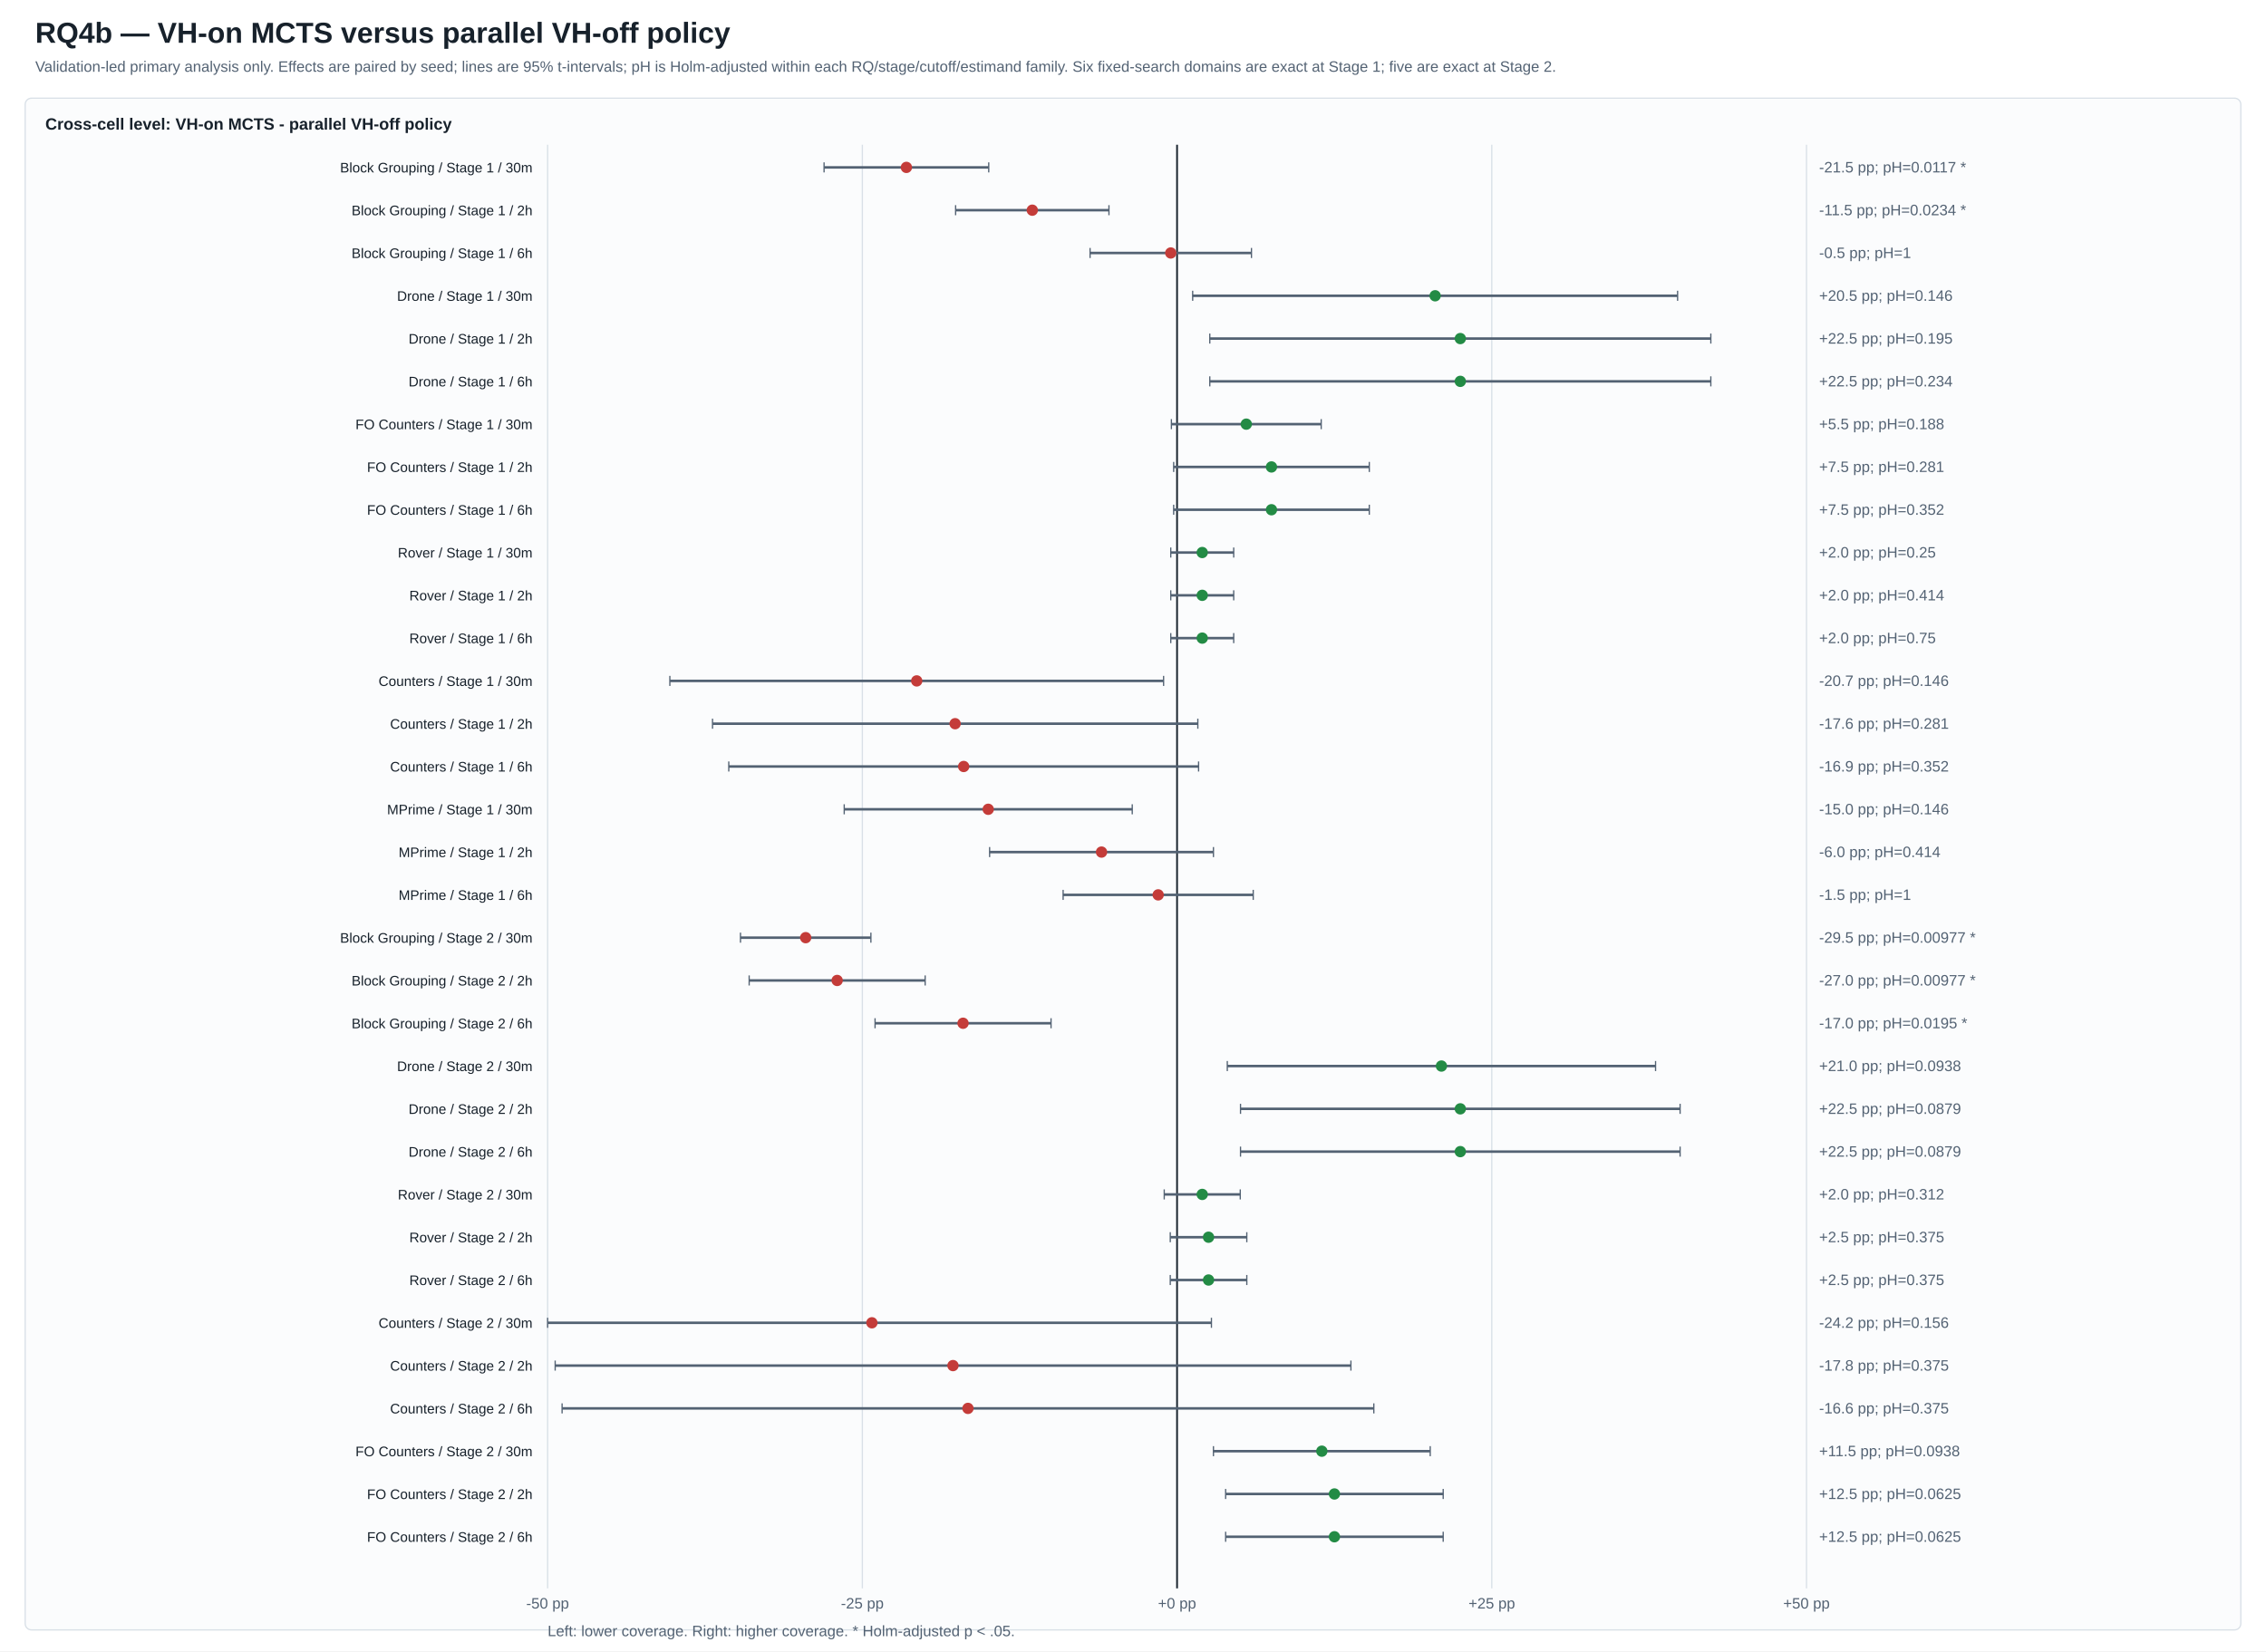
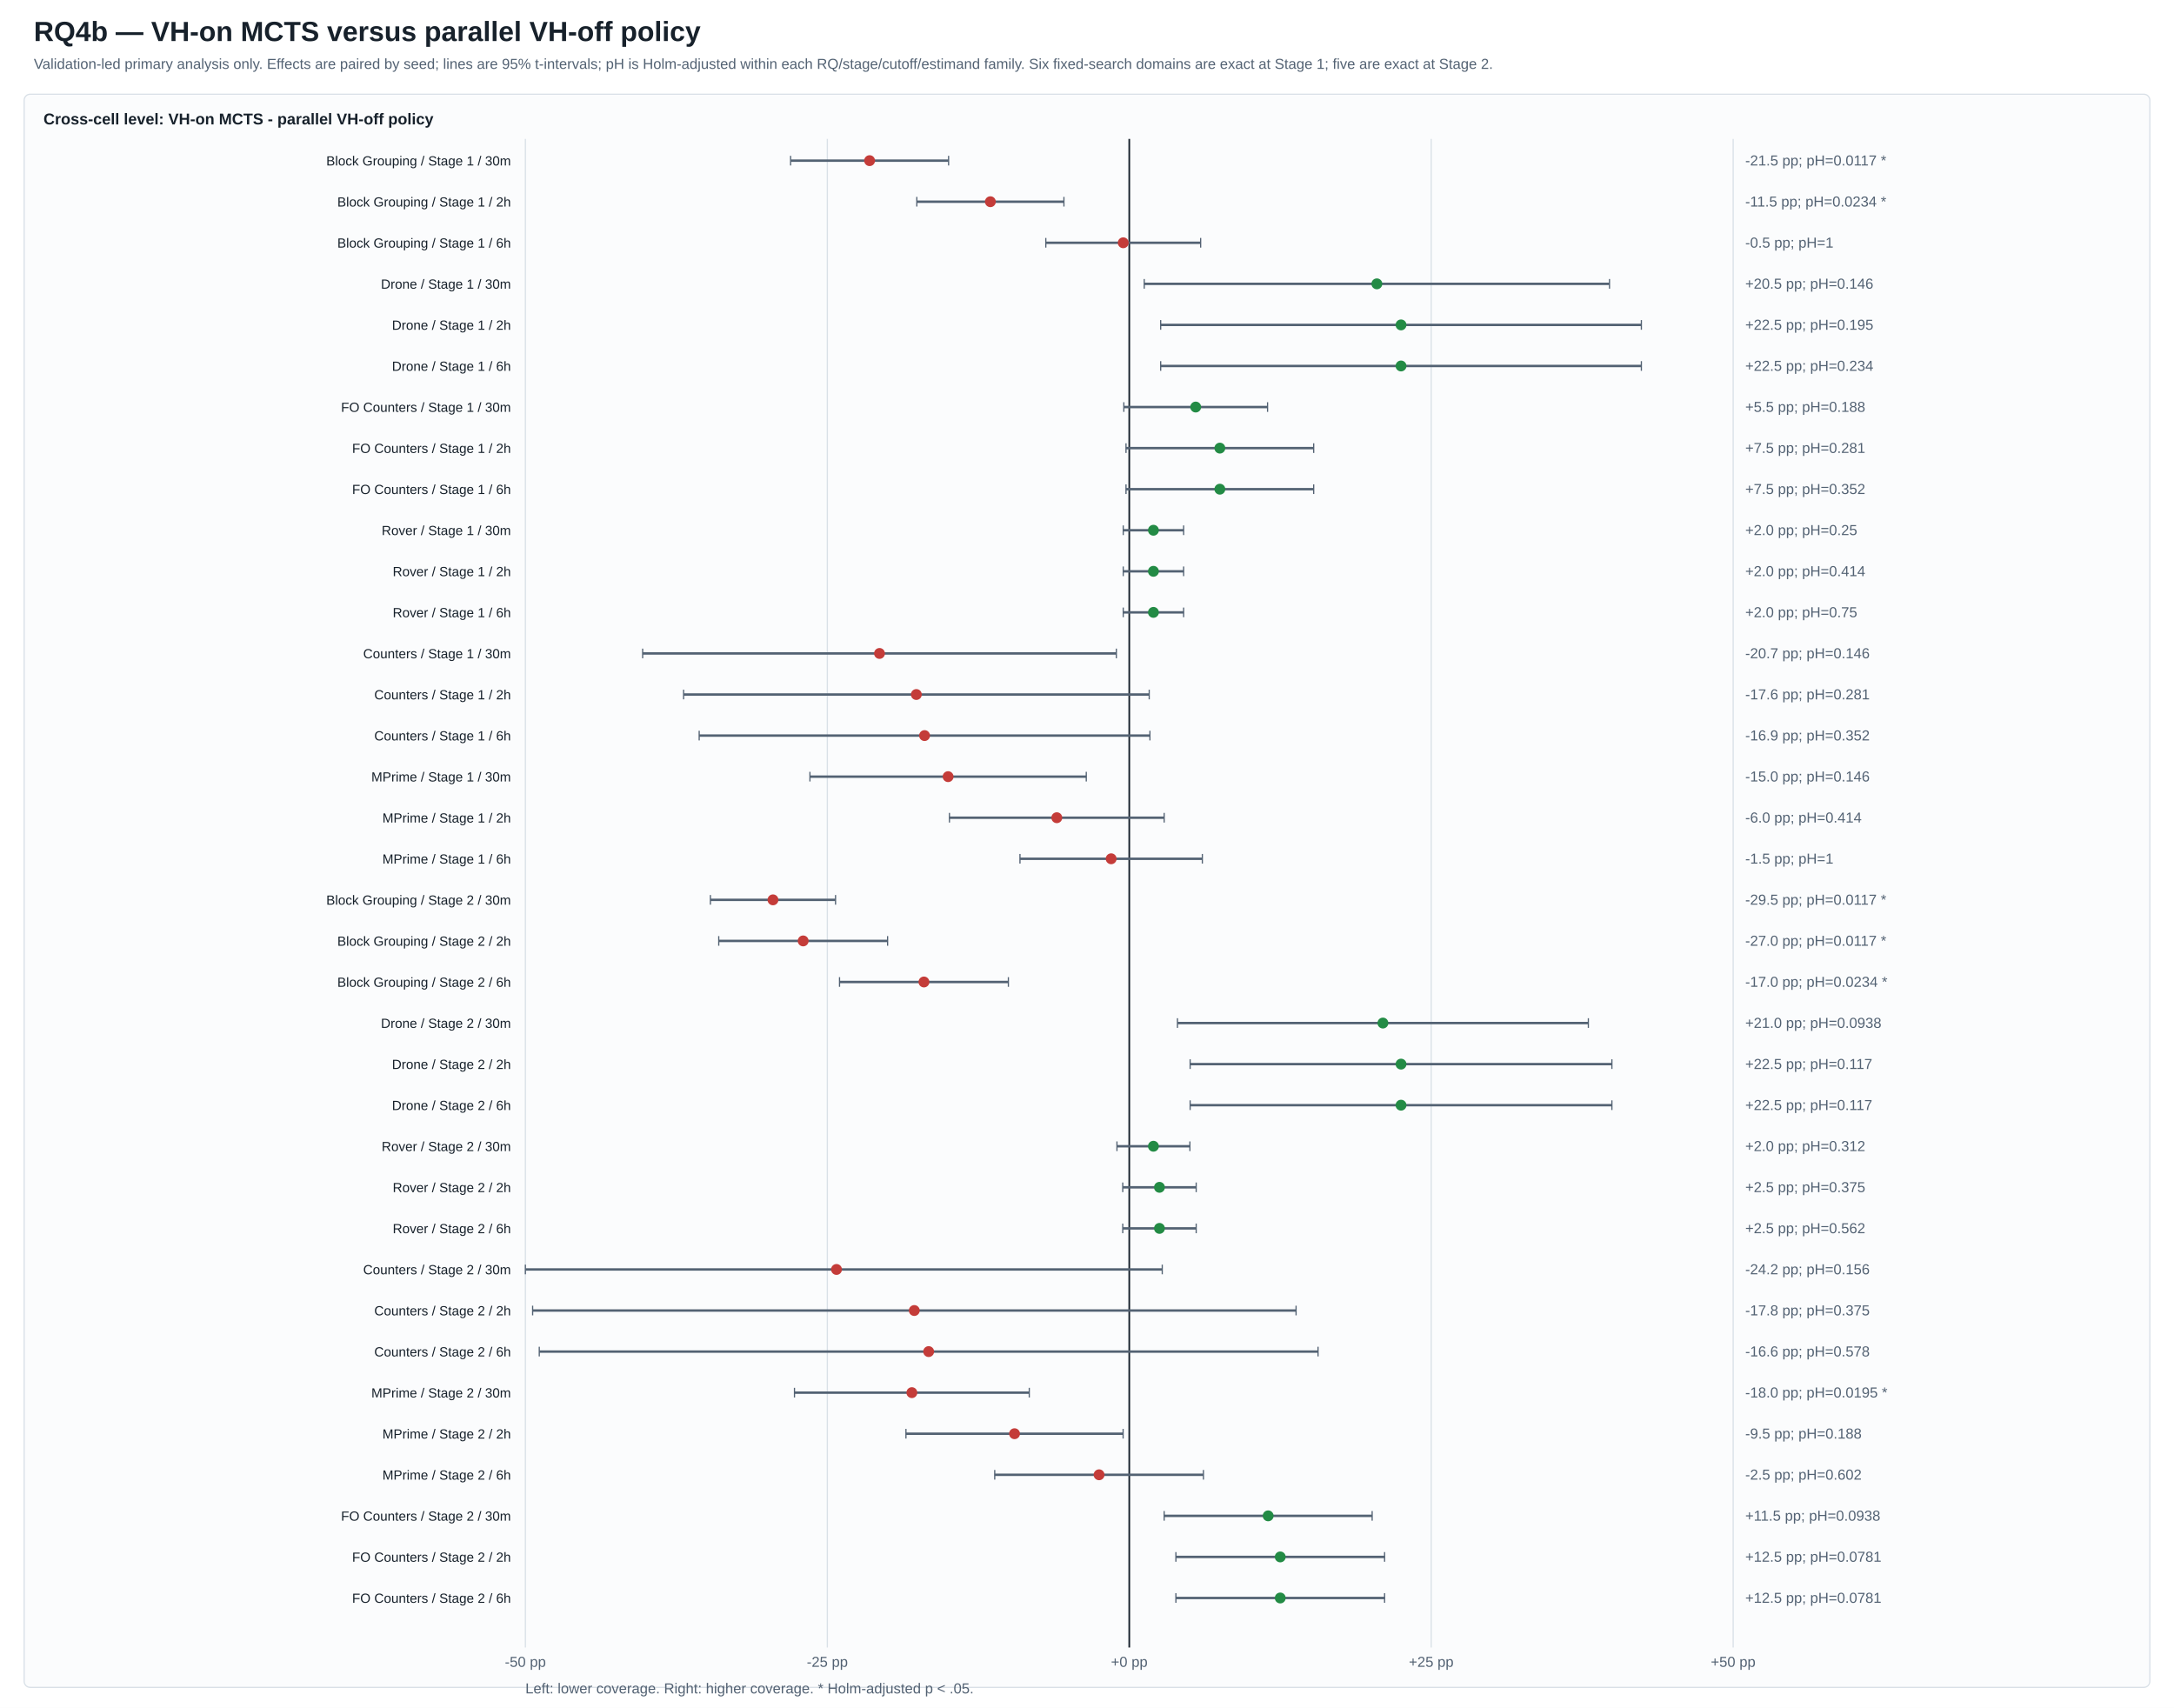
- <svg xmlns="http://www.w3.org/2000/svg" width="1800" height="1312" viewBox="0 0 1800 1312">
+ <svg xmlns="http://www.w3.org/2000/svg" width="1800" height="1414" viewBox="0 0 1800 1414">
  <rect width="100%" height="100%" fill="white" />
  <style>text{font-family:Segoe UI,Arial,sans-serif;fill:#17212b}.title{font-size:23px;font-weight:700}.sub{font-size:12px;fill:#536273}.label{font-size:11px}.head{font-size:13px;font-weight:700}</style>
  <text x="28" y="34" class="title">RQ4b — VH-on MCTS versus parallel VH-off policy</text>
  <text x="28" y="57" class="sub">Validation-led primary analysis only. Effects are paired by seed; lines are 95% t-intervals; pH is Holm-adjusted within each RQ/stage/cutoff/estimand family. Six fixed-search domains are exact at Stage 1; five are exact at Stage 2.</text>
-   <rect x="20" y="78" width="1760" height="1217" rx="5" fill="#fbfcfd" stroke="#d9e0e7" />
+   <rect x="20" y="78" width="1760" height="1319" rx="5" fill="#fbfcfd" stroke="#d9e0e7" />
  <text x="36" y="103" class="head">Cross-cell level: VH-on MCTS - parallel VH-off policy</text>
-   <line x1="435.0" y1="115" x2="435.0" y2="1262" stroke="#d9e0e7" stroke-width="1" />
-   <text x="435.0" y="1278" text-anchor="middle" class="sub">-50 pp</text>
-   <line x1="685.0" y1="115" x2="685.0" y2="1262" stroke="#d9e0e7" stroke-width="1" />
-   <text x="685.0" y="1278" text-anchor="middle" class="sub">-25 pp</text>
-   <line x1="935.0" y1="115" x2="935.0" y2="1262" stroke="#17212b" stroke-width="1.4" />
-   <text x="935.0" y="1278" text-anchor="middle" class="sub">+0 pp</text>
-   <line x1="1185.0" y1="115" x2="1185.0" y2="1262" stroke="#d9e0e7" stroke-width="1" />
-   <text x="1185.0" y="1278" text-anchor="middle" class="sub">+25 pp</text>
-   <line x1="1435.0" y1="115" x2="1435.0" y2="1262" stroke="#d9e0e7" stroke-width="1" />
-   <text x="1435.0" y="1278" text-anchor="middle" class="sub">+50 pp</text>
+   <line x1="435.0" y1="115" x2="435.0" y2="1364" stroke="#d9e0e7" stroke-width="1" />
+   <text x="435.0" y="1380" text-anchor="middle" class="sub">-50 pp</text>
+   <line x1="685.0" y1="115" x2="685.0" y2="1364" stroke="#d9e0e7" stroke-width="1" />
+   <text x="685.0" y="1380" text-anchor="middle" class="sub">-25 pp</text>
+   <line x1="935.0" y1="115" x2="935.0" y2="1364" stroke="#17212b" stroke-width="1.4" />
+   <text x="935.0" y="1380" text-anchor="middle" class="sub">+0 pp</text>
+   <line x1="1185.0" y1="115" x2="1185.0" y2="1364" stroke="#d9e0e7" stroke-width="1" />
+   <text x="1185.0" y="1380" text-anchor="middle" class="sub">+25 pp</text>
+   <line x1="1435.0" y1="115" x2="1435.0" y2="1364" stroke="#d9e0e7" stroke-width="1" />
+   <text x="1435.0" y="1380" text-anchor="middle" class="sub">+50 pp</text>
  <text x="423" y="137" text-anchor="end" class="label">Block Grouping / Stage 1 / 30m</text>
  <line x1="654.6" y1="133" x2="785.4" y2="133" stroke="#536273" stroke-width="2" />
  <line x1="654.6" y1="129" x2="654.6" y2="137" stroke="#536273" />
  <line x1="785.4" y1="129" x2="785.4" y2="137" stroke="#536273" />
  <circle cx="720.0" cy="133" r="4.5" fill="#c43c39" />
  <text x="1445" y="137" class="sub">-21.5 pp; pH=0.0117 *</text>
  <text x="423" y="171" text-anchor="end" class="label">Block Grouping / Stage 1 / 2h</text>
  <line x1="759.1" y1="167" x2="880.9" y2="167" stroke="#536273" stroke-width="2" />
  <line x1="759.1" y1="163" x2="759.1" y2="171" stroke="#536273" />
  <line x1="880.9" y1="163" x2="880.9" y2="171" stroke="#536273" />
  <circle cx="820.0" cy="167" r="4.5" fill="#c43c39" />
  <text x="1445" y="171" class="sub">-11.5 pp; pH=0.0234 *</text>
  <text x="423" y="205" text-anchor="end" class="label">Block Grouping / Stage 1 / 6h</text>
  <line x1="865.9" y1="201" x2="994.1" y2="201" stroke="#536273" stroke-width="2" />
  <line x1="865.9" y1="197" x2="865.9" y2="205" stroke="#536273" />
  <line x1="994.1" y1="197" x2="994.1" y2="205" stroke="#536273" />
  <circle cx="930.0" cy="201" r="4.5" fill="#c43c39" />
  <text x="1445" y="205" class="sub">-0.5 pp; pH=1</text>
  <text x="423" y="239" text-anchor="end" class="label">Drone / Stage 1 / 30m</text>
  <line x1="947.4" y1="235" x2="1332.6" y2="235" stroke="#536273" stroke-width="2" />
  <line x1="947.4" y1="231" x2="947.4" y2="239" stroke="#536273" />
  <line x1="1332.6" y1="231" x2="1332.6" y2="239" stroke="#536273" />
  <circle cx="1140.0" cy="235" r="4.5" fill="#238b45" />
  <text x="1445" y="239" class="sub">+20.5 pp; pH=0.146</text>
  <text x="423" y="273" text-anchor="end" class="label">Drone / Stage 1 / 2h</text>
  <line x1="961.0" y1="269" x2="1359.0" y2="269" stroke="#536273" stroke-width="2" />
  <line x1="961.0" y1="265" x2="961.0" y2="273" stroke="#536273" />
  <line x1="1359.0" y1="265" x2="1359.0" y2="273" stroke="#536273" />
  <circle cx="1160.0" cy="269" r="4.5" fill="#238b45" />
  <text x="1445" y="273" class="sub">+22.5 pp; pH=0.195</text>
  <text x="423" y="307" text-anchor="end" class="label">Drone / Stage 1 / 6h</text>
  <line x1="961.0" y1="303" x2="1359.0" y2="303" stroke="#536273" stroke-width="2" />
  <line x1="961.0" y1="299" x2="961.0" y2="307" stroke="#536273" />
  <line x1="1359.0" y1="299" x2="1359.0" y2="307" stroke="#536273" />
  <circle cx="1160.0" cy="303" r="4.5" fill="#238b45" />
  <text x="1445" y="307" class="sub">+22.5 pp; pH=0.234</text>
  <text x="423" y="341" text-anchor="end" class="label">FO Counters / Stage 1 / 30m</text>
  <line x1="930.5" y1="337" x2="1049.5" y2="337" stroke="#536273" stroke-width="2" />
  <line x1="930.5" y1="333" x2="930.5" y2="341" stroke="#536273" />
  <line x1="1049.5" y1="333" x2="1049.5" y2="341" stroke="#536273" />
  <circle cx="990.0" cy="337" r="4.5" fill="#238b45" />
  <text x="1445" y="341" class="sub">+5.5 pp; pH=0.188</text>
  <text x="423" y="375" text-anchor="end" class="label">FO Counters / Stage 1 / 2h</text>
  <line x1="932.3" y1="371" x2="1087.7" y2="371" stroke="#536273" stroke-width="2" />
  <line x1="932.3" y1="367" x2="932.3" y2="375" stroke="#536273" />
  <line x1="1087.7" y1="367" x2="1087.7" y2="375" stroke="#536273" />
  <circle cx="1010.0" cy="371" r="4.5" fill="#238b45" />
  <text x="1445" y="375" class="sub">+7.5 pp; pH=0.281</text>
  <text x="423" y="409" text-anchor="end" class="label">FO Counters / Stage 1 / 6h</text>
  <line x1="932.3" y1="405" x2="1087.7" y2="405" stroke="#536273" stroke-width="2" />
  <line x1="932.3" y1="401" x2="932.3" y2="409" stroke="#536273" />
  <line x1="1087.7" y1="401" x2="1087.7" y2="409" stroke="#536273" />
  <circle cx="1010.0" cy="405" r="4.5" fill="#238b45" />
  <text x="1445" y="409" class="sub">+7.5 pp; pH=0.352</text>
  <text x="423" y="443" text-anchor="end" class="label">Rover / Stage 1 / 30m</text>
  <line x1="930.0" y1="439" x2="980.0" y2="439" stroke="#536273" stroke-width="2" />
  <line x1="930.0" y1="435" x2="930.0" y2="443" stroke="#536273" />
  <line x1="980.0" y1="435" x2="980.0" y2="443" stroke="#536273" />
  <circle cx="955.0" cy="439" r="4.5" fill="#238b45" />
  <text x="1445" y="443" class="sub">+2.0 pp; pH=0.25</text>
  <text x="423" y="477" text-anchor="end" class="label">Rover / Stage 1 / 2h</text>
  <line x1="930.0" y1="473" x2="980.0" y2="473" stroke="#536273" stroke-width="2" />
  <line x1="930.0" y1="469" x2="930.0" y2="477" stroke="#536273" />
  <line x1="980.0" y1="469" x2="980.0" y2="477" stroke="#536273" />
  <circle cx="955.0" cy="473" r="4.5" fill="#238b45" />
  <text x="1445" y="477" class="sub">+2.0 pp; pH=0.414</text>
  <text x="423" y="511" text-anchor="end" class="label">Rover / Stage 1 / 6h</text>
  <line x1="930.0" y1="507" x2="980.0" y2="507" stroke="#536273" stroke-width="2" />
  <line x1="930.0" y1="503" x2="930.0" y2="511" stroke="#536273" />
  <line x1="980.0" y1="503" x2="980.0" y2="511" stroke="#536273" />
  <circle cx="955.0" cy="507" r="4.5" fill="#238b45" />
  <text x="1445" y="511" class="sub">+2.0 pp; pH=0.75</text>
  <text x="423" y="545" text-anchor="end" class="label">Counters / Stage 1 / 30m</text>
  <line x1="532.1" y1="541" x2="924.3" y2="541" stroke="#536273" stroke-width="2" />
  <line x1="532.1" y1="537" x2="532.1" y2="545" stroke="#536273" />
  <line x1="924.3" y1="537" x2="924.3" y2="545" stroke="#536273" />
  <circle cx="728.2" cy="541" r="4.5" fill="#c43c39" />
  <text x="1445" y="545" class="sub">-20.7 pp; pH=0.146</text>
  <text x="423" y="579" text-anchor="end" class="label">Counters / Stage 1 / 2h</text>
  <line x1="566.0" y1="575" x2="951.5" y2="575" stroke="#536273" stroke-width="2" />
  <line x1="566.0" y1="571" x2="566.0" y2="579" stroke="#536273" />
  <line x1="951.5" y1="571" x2="951.5" y2="579" stroke="#536273" />
  <circle cx="758.7" cy="575" r="4.5" fill="#c43c39" />
  <text x="1445" y="579" class="sub">-17.6 pp; pH=0.281</text>
  <text x="423" y="613" text-anchor="end" class="label">Counters / Stage 1 / 6h</text>
  <line x1="578.9" y1="609" x2="952.1" y2="609" stroke="#536273" stroke-width="2" />
  <line x1="578.9" y1="605" x2="578.9" y2="613" stroke="#536273" />
  <line x1="952.1" y1="605" x2="952.1" y2="613" stroke="#536273" />
  <circle cx="765.5" cy="609" r="4.5" fill="#c43c39" />
  <text x="1445" y="613" class="sub">-16.9 pp; pH=0.352</text>
  <text x="423" y="647" text-anchor="end" class="label">MPrime / Stage 1 / 30m</text>
  <line x1="670.6" y1="643" x2="899.4" y2="643" stroke="#536273" stroke-width="2" />
  <line x1="670.6" y1="639" x2="670.6" y2="647" stroke="#536273" />
  <line x1="899.4" y1="639" x2="899.4" y2="647" stroke="#536273" />
  <circle cx="785.0" cy="643" r="4.5" fill="#c43c39" />
  <text x="1445" y="647" class="sub">-15.0 pp; pH=0.146</text>
  <text x="423" y="681" text-anchor="end" class="label">MPrime / Stage 1 / 2h</text>
  <line x1="786.1" y1="677" x2="963.9" y2="677" stroke="#536273" stroke-width="2" />
  <line x1="786.1" y1="673" x2="786.1" y2="681" stroke="#536273" />
  <line x1="963.9" y1="673" x2="963.9" y2="681" stroke="#536273" />
  <circle cx="875.0" cy="677" r="4.5" fill="#c43c39" />
  <text x="1445" y="681" class="sub">-6.0 pp; pH=0.414</text>
  <text x="423" y="715" text-anchor="end" class="label">MPrime / Stage 1 / 6h</text>
  <line x1="844.5" y1="711" x2="995.5" y2="711" stroke="#536273" stroke-width="2" />
  <line x1="844.5" y1="707" x2="844.5" y2="715" stroke="#536273" />
  <line x1="995.5" y1="707" x2="995.5" y2="715" stroke="#536273" />
  <circle cx="920.0" cy="711" r="4.5" fill="#c43c39" />
  <text x="1445" y="715" class="sub">-1.5 pp; pH=1</text>
  <text x="423" y="749" text-anchor="end" class="label">Block Grouping / Stage 2 / 30m</text>
  <line x1="588.2" y1="745" x2="691.8" y2="745" stroke="#536273" stroke-width="2" />
  <line x1="588.2" y1="741" x2="588.2" y2="749" stroke="#536273" />
  <line x1="691.8" y1="741" x2="691.8" y2="749" stroke="#536273" />
  <circle cx="640.0" cy="745" r="4.5" fill="#c43c39" />
-   <text x="1445" y="749" class="sub">-29.5 pp; pH=0.00977 *</text>
+   <text x="1445" y="749" class="sub">-29.5 pp; pH=0.0117 *</text>
  <text x="423" y="783" text-anchor="end" class="label">Block Grouping / Stage 2 / 2h</text>
  <line x1="595.1" y1="779" x2="734.9" y2="779" stroke="#536273" stroke-width="2" />
  <line x1="595.1" y1="775" x2="595.1" y2="783" stroke="#536273" />
  <line x1="734.9" y1="775" x2="734.9" y2="783" stroke="#536273" />
  <circle cx="665.0" cy="779" r="4.5" fill="#c43c39" />
-   <text x="1445" y="783" class="sub">-27.0 pp; pH=0.00977 *</text>
+   <text x="1445" y="783" class="sub">-27.0 pp; pH=0.0117 *</text>
  <text x="423" y="817" text-anchor="end" class="label">Block Grouping / Stage 2 / 6h</text>
  <line x1="695.1" y1="813" x2="834.9" y2="813" stroke="#536273" stroke-width="2" />
  <line x1="695.1" y1="809" x2="695.1" y2="817" stroke="#536273" />
  <line x1="834.9" y1="809" x2="834.9" y2="817" stroke="#536273" />
  <circle cx="765.0" cy="813" r="4.5" fill="#c43c39" />
-   <text x="1445" y="817" class="sub">-17.0 pp; pH=0.0195 *</text>
+   <text x="1445" y="817" class="sub">-17.0 pp; pH=0.0234 *</text>
  <text x="423" y="851" text-anchor="end" class="label">Drone / Stage 2 / 30m</text>
  <line x1="974.9" y1="847" x2="1315.1" y2="847" stroke="#536273" stroke-width="2" />
  <line x1="974.9" y1="843" x2="974.9" y2="851" stroke="#536273" />
  <line x1="1315.1" y1="843" x2="1315.1" y2="851" stroke="#536273" />
  <circle cx="1145.0" cy="847" r="4.5" fill="#238b45" />
  <text x="1445" y="851" class="sub">+21.0 pp; pH=0.0938</text>
  <text x="423" y="885" text-anchor="end" class="label">Drone / Stage 2 / 2h</text>
  <line x1="985.4" y1="881" x2="1334.6" y2="881" stroke="#536273" stroke-width="2" />
  <line x1="985.4" y1="877" x2="985.4" y2="885" stroke="#536273" />
  <line x1="1334.6" y1="877" x2="1334.6" y2="885" stroke="#536273" />
  <circle cx="1160.0" cy="881" r="4.5" fill="#238b45" />
-   <text x="1445" y="885" class="sub">+22.5 pp; pH=0.0879</text>
+   <text x="1445" y="885" class="sub">+22.5 pp; pH=0.117</text>
  <text x="423" y="919" text-anchor="end" class="label">Drone / Stage 2 / 6h</text>
  <line x1="985.4" y1="915" x2="1334.6" y2="915" stroke="#536273" stroke-width="2" />
  <line x1="985.4" y1="911" x2="985.4" y2="919" stroke="#536273" />
  <line x1="1334.6" y1="911" x2="1334.6" y2="919" stroke="#536273" />
  <circle cx="1160.0" cy="915" r="4.5" fill="#238b45" />
-   <text x="1445" y="919" class="sub">+22.5 pp; pH=0.0879</text>
+   <text x="1445" y="919" class="sub">+22.5 pp; pH=0.117</text>
  <text x="423" y="953" text-anchor="end" class="label">Rover / Stage 2 / 30m</text>
  <line x1="924.8" y1="949" x2="985.2" y2="949" stroke="#536273" stroke-width="2" />
  <line x1="924.8" y1="945" x2="924.8" y2="953" stroke="#536273" />
  <line x1="985.2" y1="945" x2="985.2" y2="953" stroke="#536273" />
  <circle cx="955.0" cy="949" r="4.5" fill="#238b45" />
  <text x="1445" y="953" class="sub">+2.0 pp; pH=0.312</text>
  <text x="423" y="987" text-anchor="end" class="label">Rover / Stage 2 / 2h</text>
  <line x1="929.6" y1="983" x2="990.4" y2="983" stroke="#536273" stroke-width="2" />
  <line x1="929.6" y1="979" x2="929.6" y2="987" stroke="#536273" />
  <line x1="990.4" y1="979" x2="990.4" y2="987" stroke="#536273" />
  <circle cx="960.0" cy="983" r="4.5" fill="#238b45" />
  <text x="1445" y="987" class="sub">+2.5 pp; pH=0.375</text>
  <text x="423" y="1021" text-anchor="end" class="label">Rover / Stage 2 / 6h</text>
  <line x1="929.6" y1="1017" x2="990.4" y2="1017" stroke="#536273" stroke-width="2" />
  <line x1="929.6" y1="1013" x2="929.6" y2="1021" stroke="#536273" />
  <line x1="990.4" y1="1013" x2="990.4" y2="1021" stroke="#536273" />
  <circle cx="960.0" cy="1017" r="4.5" fill="#238b45" />
-   <text x="1445" y="1021" class="sub">+2.5 pp; pH=0.375</text>
+   <text x="1445" y="1021" class="sub">+2.5 pp; pH=0.562</text>
  <text x="423" y="1055" text-anchor="end" class="label">Counters / Stage 2 / 30m</text>
  <line x1="435.0" y1="1051" x2="962.3" y2="1051" stroke="#536273" stroke-width="2" />
  <line x1="435.0" y1="1047" x2="435.0" y2="1055" stroke="#536273" />
  <line x1="962.3" y1="1047" x2="962.3" y2="1055" stroke="#536273" />
  <circle cx="692.6" cy="1051" r="4.5" fill="#c43c39" />
  <text x="1445" y="1055" class="sub">-24.2 pp; pH=0.156</text>
  <text x="423" y="1089" text-anchor="end" class="label">Counters / Stage 2 / 2h</text>
  <line x1="441.0" y1="1085" x2="1073.1" y2="1085" stroke="#536273" stroke-width="2" />
  <line x1="441.0" y1="1081" x2="441.0" y2="1089" stroke="#536273" />
  <line x1="1073.1" y1="1081" x2="1073.1" y2="1089" stroke="#536273" />
  <circle cx="757.0" cy="1085" r="4.5" fill="#c43c39" />
  <text x="1445" y="1089" class="sub">-17.8 pp; pH=0.375</text>
  <text x="423" y="1123" text-anchor="end" class="label">Counters / Stage 2 / 6h</text>
  <line x1="446.5" y1="1119" x2="1091.3" y2="1119" stroke="#536273" stroke-width="2" />
  <line x1="446.5" y1="1115" x2="446.5" y2="1123" stroke="#536273" />
  <line x1="1091.3" y1="1115" x2="1091.3" y2="1123" stroke="#536273" />
  <circle cx="768.9" cy="1119" r="4.5" fill="#c43c39" />
-   <text x="1445" y="1123" class="sub">-16.6 pp; pH=0.375</text>
-   <text x="423" y="1157" text-anchor="end" class="label">FO Counters / Stage 2 / 30m</text>
-   <line x1="963.9" y1="1153" x2="1136.1" y2="1153" stroke="#536273" stroke-width="2" />
-   <line x1="963.9" y1="1149" x2="963.9" y2="1157" stroke="#536273" />
-   <line x1="1136.1" y1="1149" x2="1136.1" y2="1157" stroke="#536273" />
-   <circle cx="1050.0" cy="1153" r="4.5" fill="#238b45" />
-   <text x="1445" y="1157" class="sub">+11.5 pp; pH=0.0938</text>
-   <text x="423" y="1191" text-anchor="end" class="label">FO Counters / Stage 2 / 2h</text>
-   <line x1="973.6" y1="1187" x2="1146.4" y2="1187" stroke="#536273" stroke-width="2" />
-   <line x1="973.6" y1="1183" x2="973.6" y2="1191" stroke="#536273" />
-   <line x1="1146.4" y1="1183" x2="1146.4" y2="1191" stroke="#536273" />
-   <circle cx="1060.0" cy="1187" r="4.5" fill="#238b45" />
-   <text x="1445" y="1191" class="sub">+12.5 pp; pH=0.0625</text>
-   <text x="423" y="1225" text-anchor="end" class="label">FO Counters / Stage 2 / 6h</text>
-   <line x1="973.6" y1="1221" x2="1146.4" y2="1221" stroke="#536273" stroke-width="2" />
-   <line x1="973.6" y1="1217" x2="973.6" y2="1225" stroke="#536273" />
-   <line x1="1146.4" y1="1217" x2="1146.4" y2="1225" stroke="#536273" />
-   <circle cx="1060.0" cy="1221" r="4.5" fill="#238b45" />
-   <text x="1445" y="1225" class="sub">+12.5 pp; pH=0.0625</text>
-   <text x="435" y="1300" class="sub">Left: lower coverage. Right: higher coverage. * Holm-adjusted p &lt; .05.</text>
+   <text x="1445" y="1123" class="sub">-16.6 pp; pH=0.578</text>
+   <text x="423" y="1157" text-anchor="end" class="label">MPrime / Stage 2 / 30m</text>
+   <line x1="657.8" y1="1153" x2="852.2" y2="1153" stroke="#536273" stroke-width="2" />
+   <line x1="657.8" y1="1149" x2="657.8" y2="1157" stroke="#536273" />
+   <line x1="852.2" y1="1149" x2="852.2" y2="1157" stroke="#536273" />
+   <circle cx="755.0" cy="1153" r="4.5" fill="#c43c39" />
+   <text x="1445" y="1157" class="sub">-18.0 pp; pH=0.0195 *</text>
+   <text x="423" y="1191" text-anchor="end" class="label">MPrime / Stage 2 / 2h</text>
+   <line x1="750.1" y1="1187" x2="929.9" y2="1187" stroke="#536273" stroke-width="2" />
+   <line x1="750.1" y1="1183" x2="750.1" y2="1191" stroke="#536273" />
+   <line x1="929.9" y1="1183" x2="929.9" y2="1191" stroke="#536273" />
+   <circle cx="840.0" cy="1187" r="4.5" fill="#c43c39" />
+   <text x="1445" y="1191" class="sub">-9.5 pp; pH=0.188</text>
+   <text x="423" y="1225" text-anchor="end" class="label">MPrime / Stage 2 / 6h</text>
+   <line x1="823.6" y1="1221" x2="996.4" y2="1221" stroke="#536273" stroke-width="2" />
+   <line x1="823.6" y1="1217" x2="823.6" y2="1225" stroke="#536273" />
+   <line x1="996.4" y1="1217" x2="996.4" y2="1225" stroke="#536273" />
+   <circle cx="910.0" cy="1221" r="4.5" fill="#c43c39" />
+   <text x="1445" y="1225" class="sub">-2.5 pp; pH=0.602</text>
+   <text x="423" y="1259" text-anchor="end" class="label">FO Counters / Stage 2 / 30m</text>
+   <line x1="963.9" y1="1255" x2="1136.1" y2="1255" stroke="#536273" stroke-width="2" />
+   <line x1="963.9" y1="1251" x2="963.9" y2="1259" stroke="#536273" />
+   <line x1="1136.1" y1="1251" x2="1136.1" y2="1259" stroke="#536273" />
+   <circle cx="1050.0" cy="1255" r="4.5" fill="#238b45" />
+   <text x="1445" y="1259" class="sub">+11.5 pp; pH=0.0938</text>
+   <text x="423" y="1293" text-anchor="end" class="label">FO Counters / Stage 2 / 2h</text>
+   <line x1="973.6" y1="1289" x2="1146.4" y2="1289" stroke="#536273" stroke-width="2" />
+   <line x1="973.6" y1="1285" x2="973.6" y2="1293" stroke="#536273" />
+   <line x1="1146.4" y1="1285" x2="1146.4" y2="1293" stroke="#536273" />
+   <circle cx="1060.0" cy="1289" r="4.5" fill="#238b45" />
+   <text x="1445" y="1293" class="sub">+12.5 pp; pH=0.0781</text>
+   <text x="423" y="1327" text-anchor="end" class="label">FO Counters / Stage 2 / 6h</text>
+   <line x1="973.6" y1="1323" x2="1146.4" y2="1323" stroke="#536273" stroke-width="2" />
+   <line x1="973.6" y1="1319" x2="973.6" y2="1327" stroke="#536273" />
+   <line x1="1146.4" y1="1319" x2="1146.4" y2="1327" stroke="#536273" />
+   <circle cx="1060.0" cy="1323" r="4.5" fill="#238b45" />
+   <text x="1445" y="1327" class="sub">+12.5 pp; pH=0.0781</text>
+   <text x="435" y="1402" class="sub">Left: lower coverage. Right: higher coverage. * Holm-adjusted p &lt; .05.</text>
</svg>
